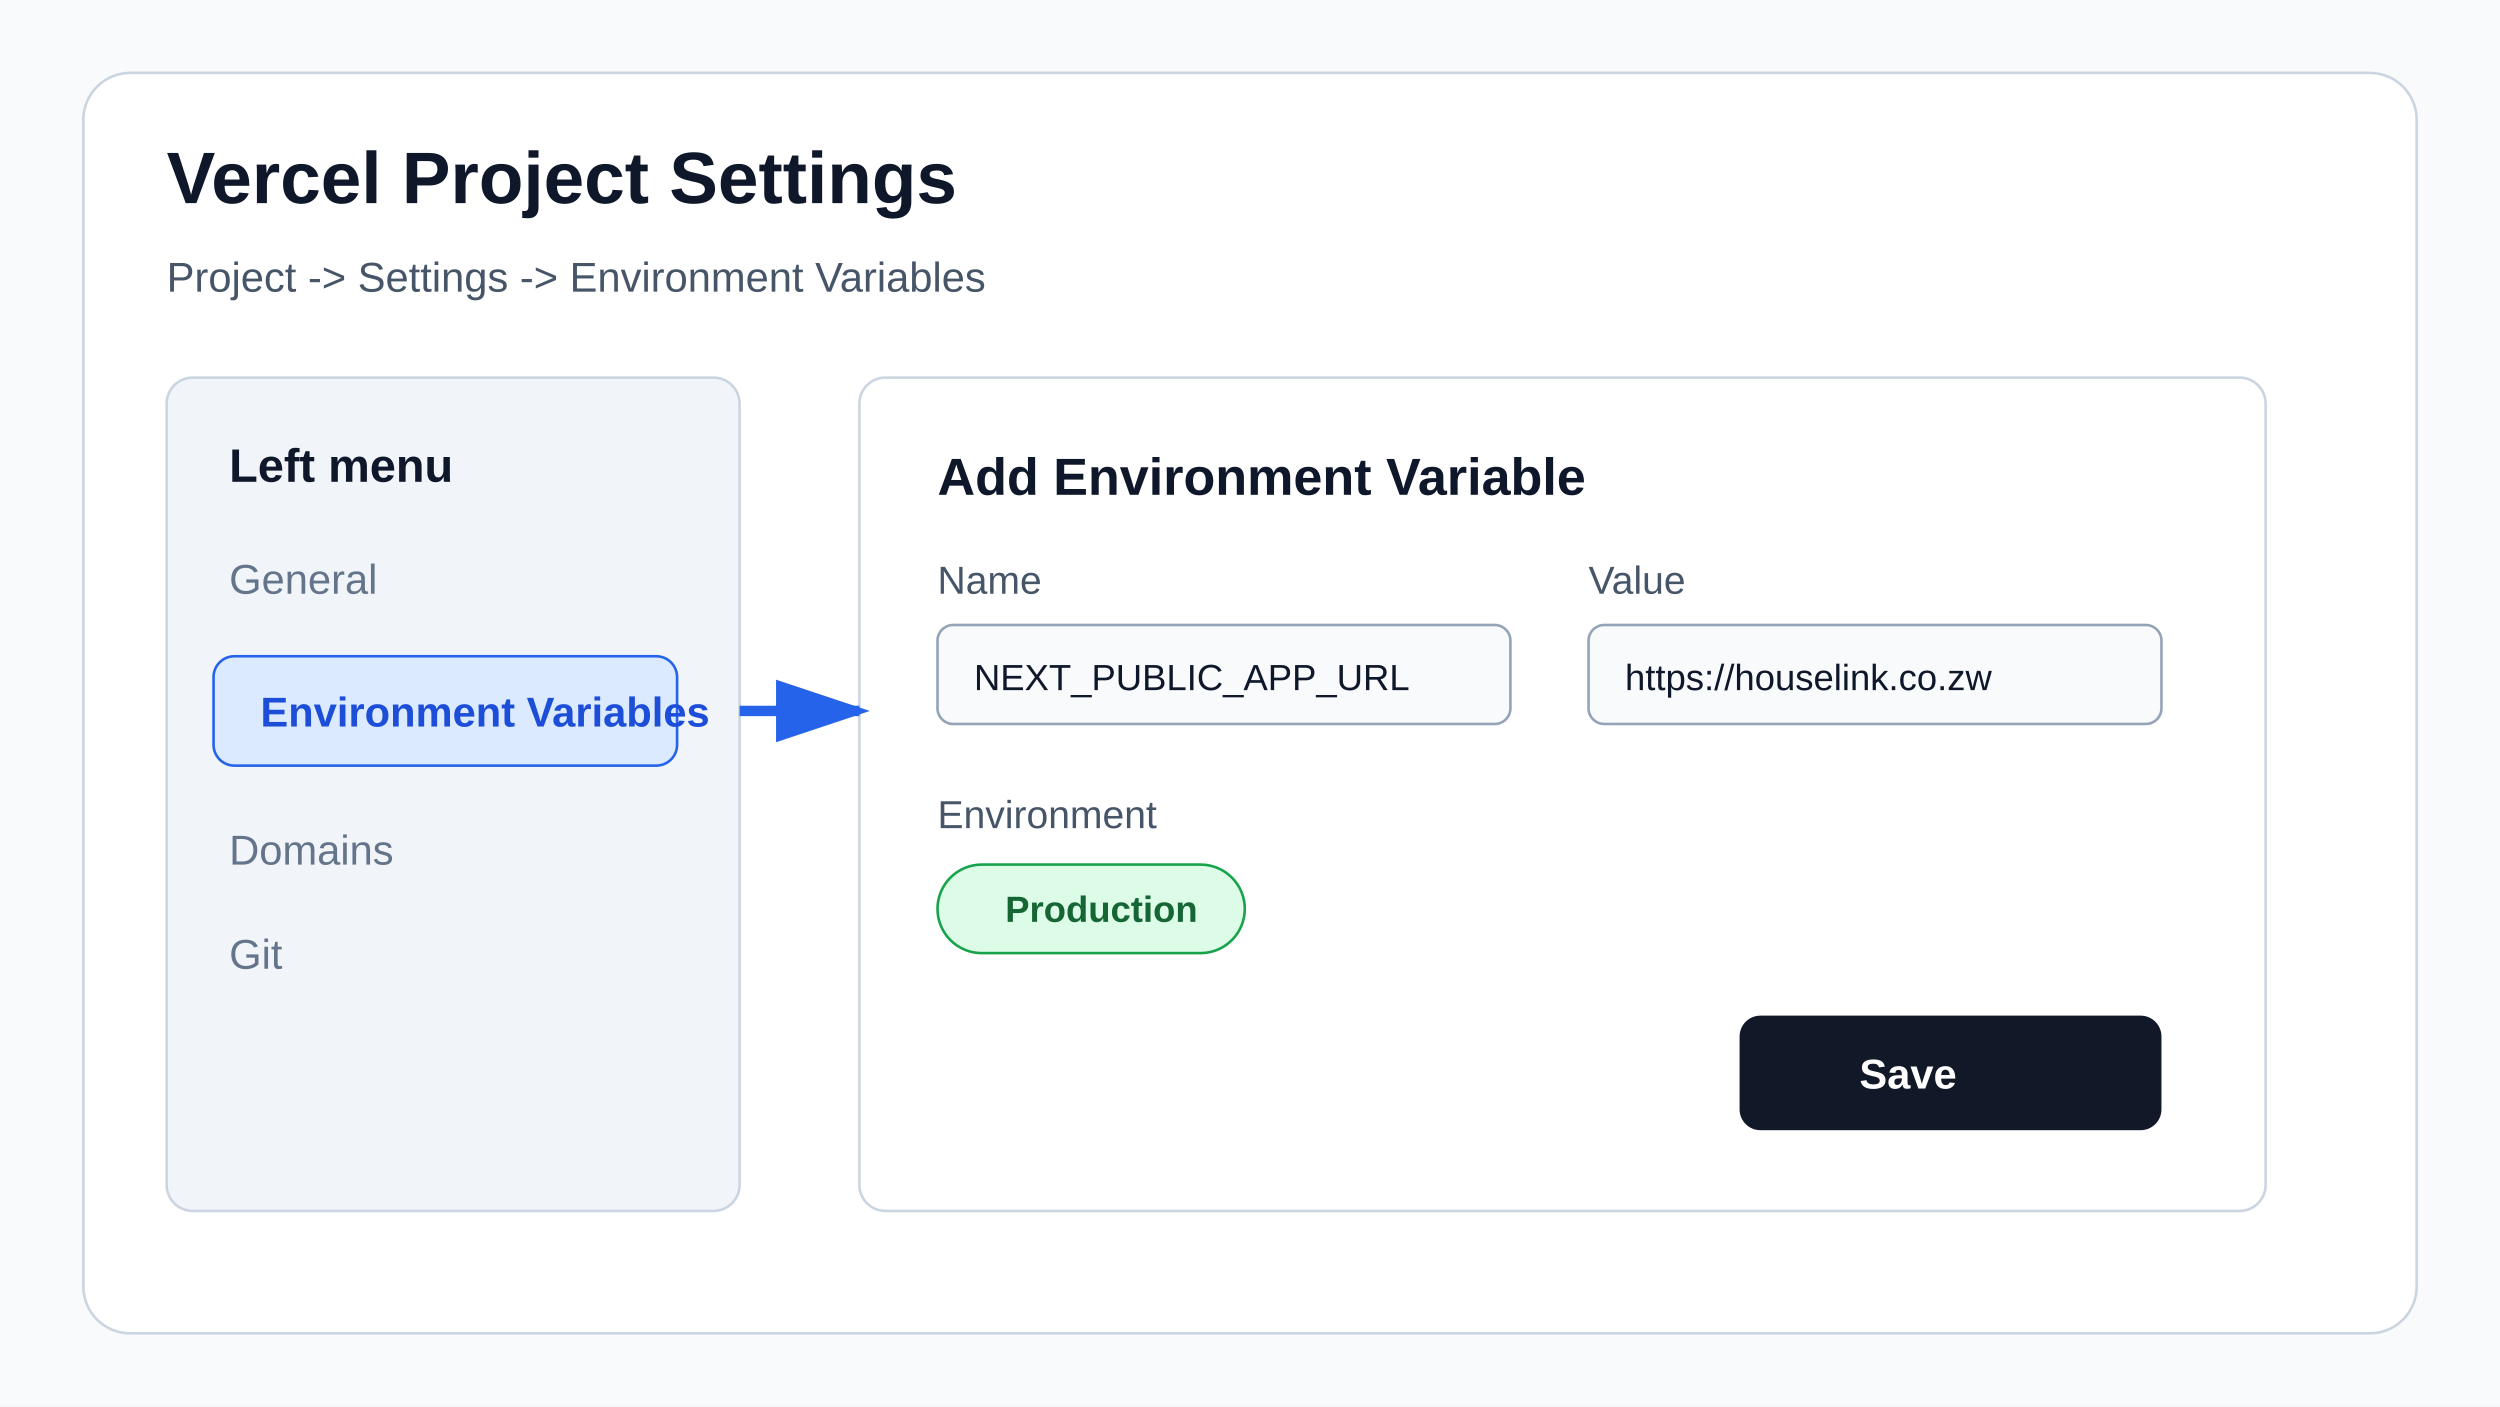
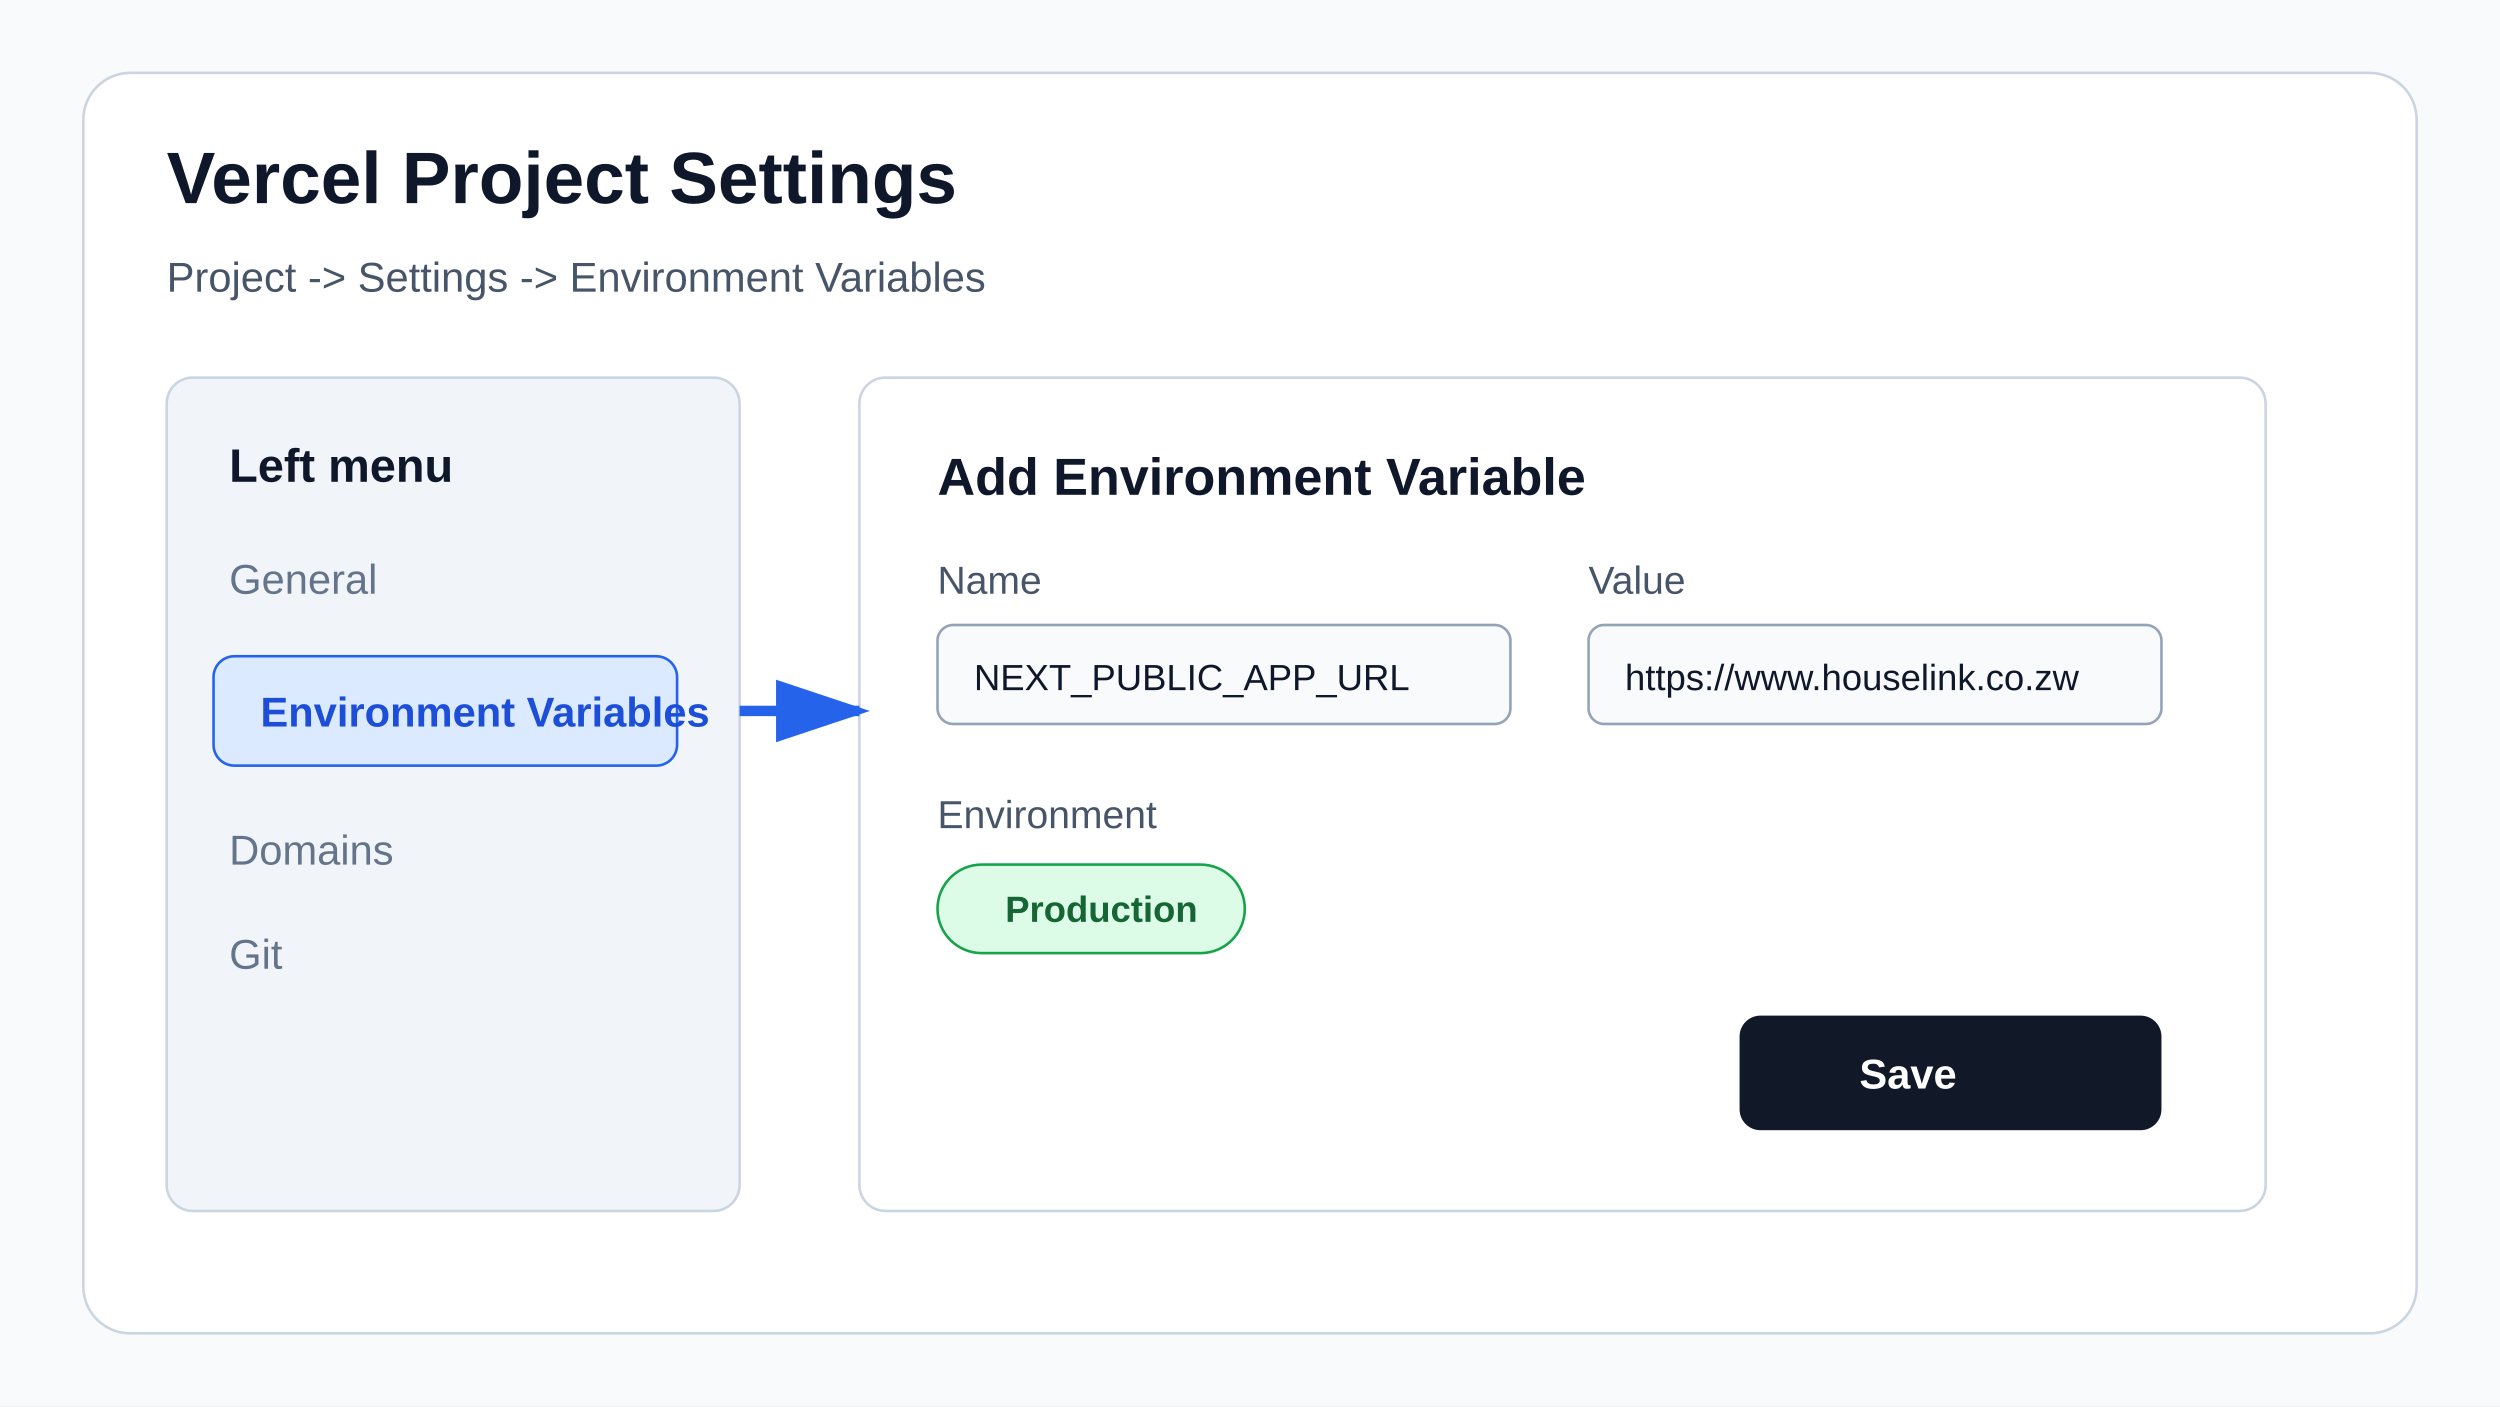
<svg xmlns="http://www.w3.org/2000/svg" width="960" height="540" viewBox="0 0 960 540" role="img" aria-label="Vercel environment variable screen guide">
  <rect width="960" height="540" fill="#f8fafc" />
  <rect x="32" y="28" width="896" height="484" rx="18" fill="#fff" stroke="#cbd5e1" />
  <text x="64" y="78" font-family="Arial" font-size="28" font-weight="700" fill="#0f172a">Vercel Project Settings</text>
  <text x="64" y="112" font-family="Arial" font-size="16" fill="#475569">Project -&gt; Settings -&gt; Environment Variables</text>
  <rect x="64" y="145" width="220" height="320" rx="10" fill="#f1f5f9" stroke="#cbd5e1" />
  <text x="88" y="185" font-family="Arial" font-size="18" font-weight="700" fill="#0f172a">Left menu</text>
  <text x="88" y="228" font-family="Arial" font-size="16" fill="#64748b">General</text>
  <rect x="82" y="252" width="178" height="42" rx="8" fill="#dbeafe" stroke="#2563eb" />
  <text x="100" y="279" font-family="Arial" font-size="16" font-weight="700" fill="#1d4ed8">Environment Variables</text>
  <text x="88" y="332" font-family="Arial" font-size="16" fill="#64748b">Domains</text>
  <text x="88" y="372" font-family="Arial" font-size="16" fill="#64748b">Git</text>
  <rect x="330" y="145" width="540" height="320" rx="10" fill="#fff" stroke="#cbd5e1" />
  <text x="360" y="190" font-family="Arial" font-size="20" font-weight="700" fill="#0f172a">Add Environment Variable</text>
  <text x="360" y="228" font-family="Arial" font-size="15" fill="#475569">Name</text>
  <rect x="360" y="240" width="220" height="38" rx="6" fill="#f8fafc" stroke="#94a3b8" />
  <text x="374" y="265" font-family="Arial" font-size="14" fill="#0f172a">NEXT_PUBLIC_APP_URL</text>
  <text x="610" y="228" font-family="Arial" font-size="15" fill="#475569">Value</text>
  <rect x="610" y="240" width="220" height="38" rx="6" fill="#f8fafc" stroke="#94a3b8" />
-   <text x="624" y="265" font-family="Arial" font-size="14" fill="#0f172a">https://houselink.co.zw</text>
+   <text x="624" y="265" font-family="Arial" font-size="14" fill="#0f172a">https://www.houselink.co.zw</text>
  <text x="360" y="318" font-family="Arial" font-size="15" fill="#475569">Environment</text>
  <rect x="360" y="332" width="118" height="34" rx="17" fill="#dcfce7" stroke="#16a34a" />
  <text x="386" y="354" font-family="Arial" font-size="14" font-weight="700" fill="#166534">Production</text>
  <rect x="668" y="390" width="162" height="44" rx="8" fill="#111827" />
  <text x="714" y="418" font-family="Arial" font-size="16" font-weight="700" fill="#fff">Save</text>
  <path d="M284 273 L330 273" stroke="#2563eb" stroke-width="4" marker-end="url(#arrow)" />
  <defs>
    <marker id="arrow" markerWidth="10" markerHeight="10" refX="8" refY="3" orient="auto">
      <path d="M0,0 L0,6 L9,3 z" fill="#2563eb" />
    </marker>
  </defs>
</svg>
